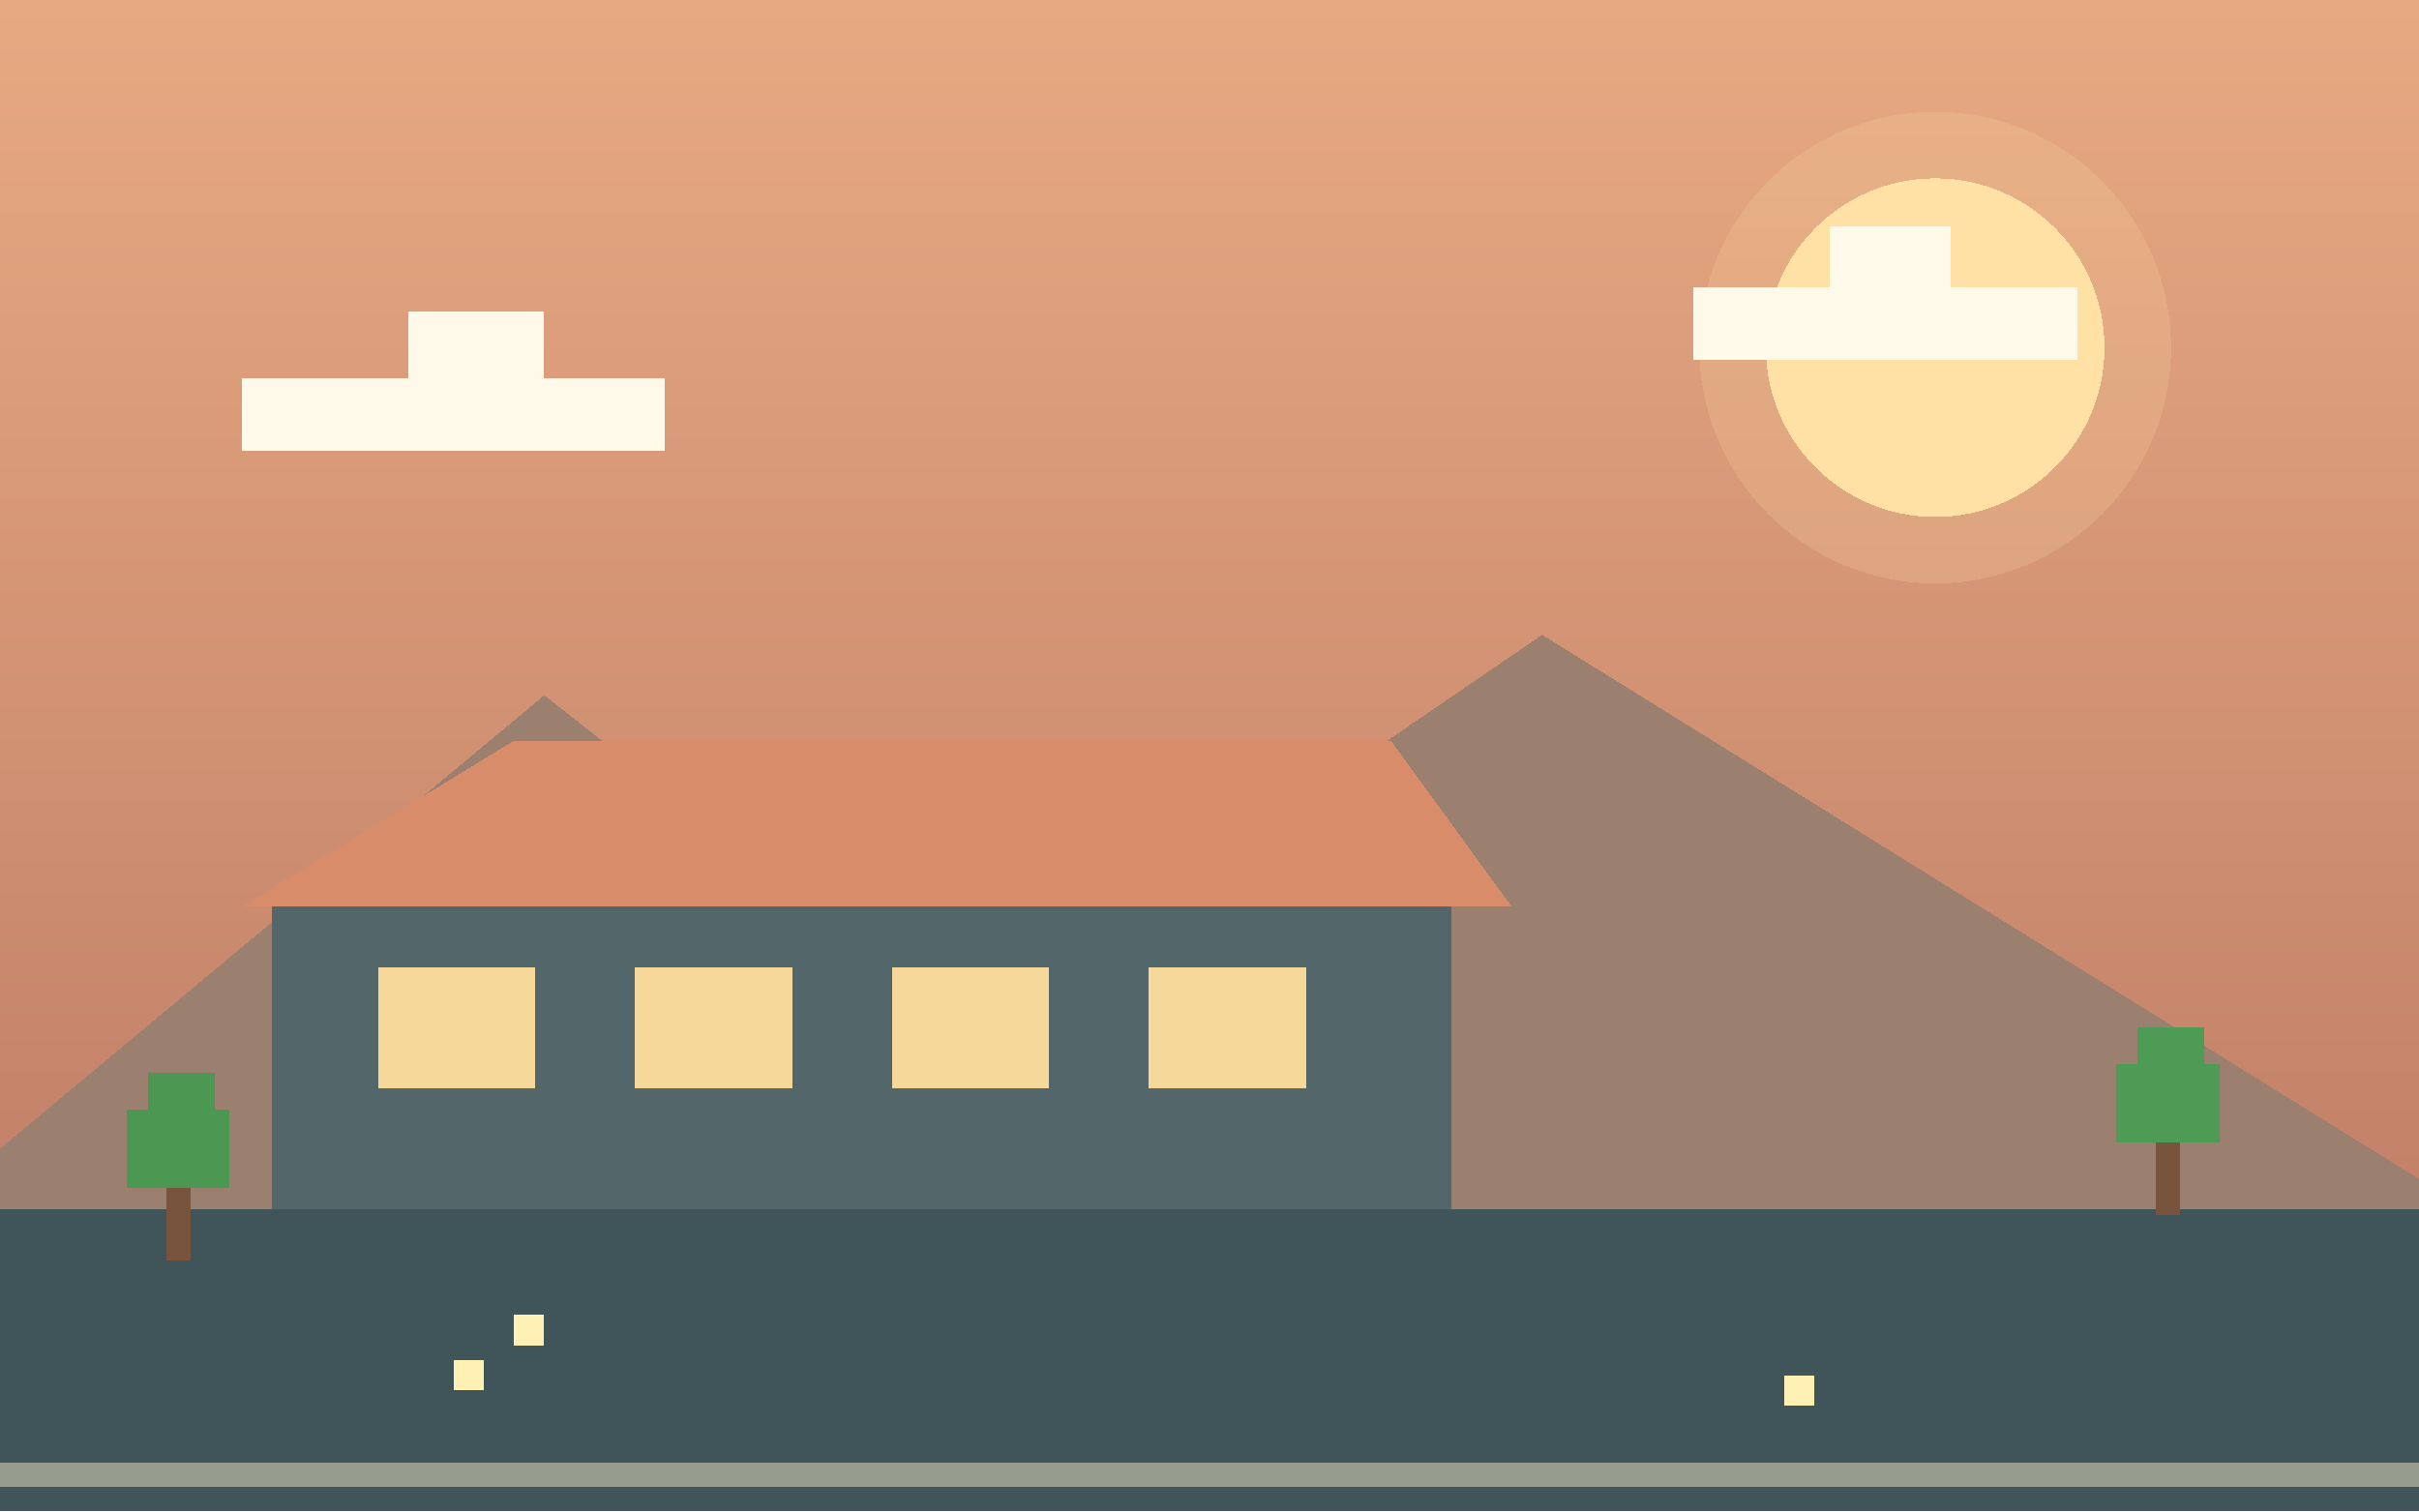
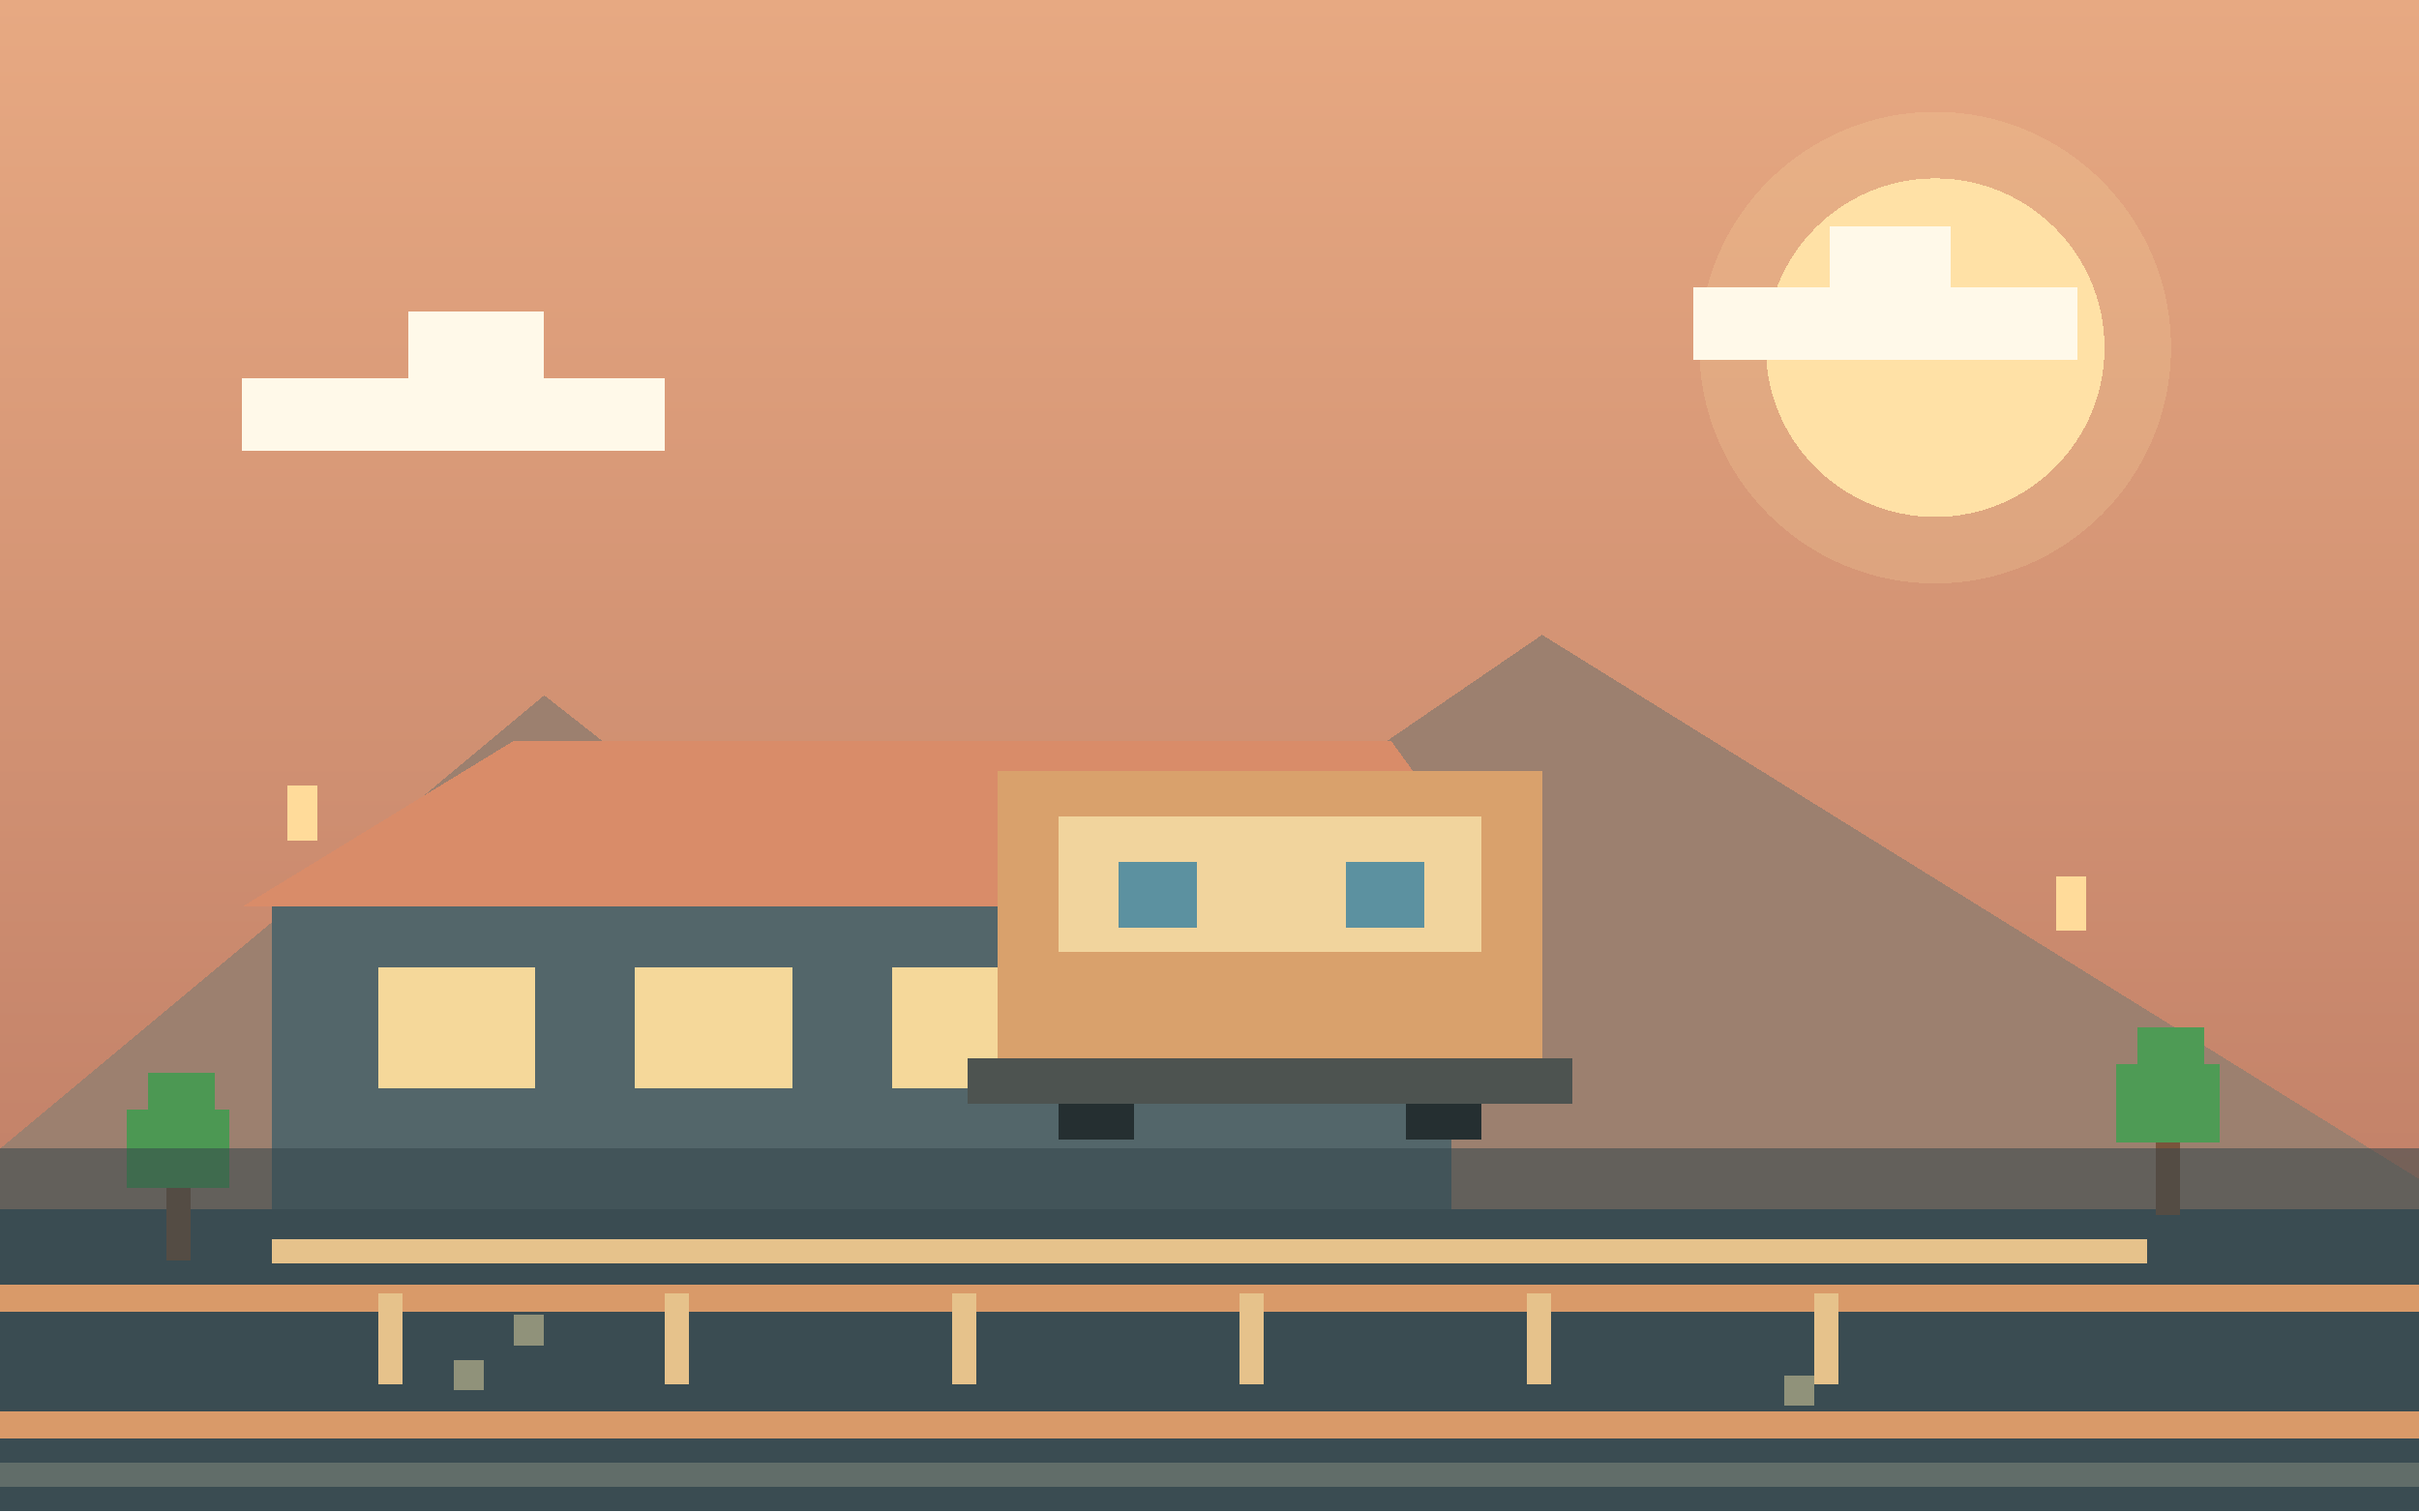
<svg xmlns="http://www.w3.org/2000/svg" viewBox="0 0 800 500" shape-rendering="crispEdges">
  <defs>
    <linearGradient id="s" x2="0" y2="1">
      <stop stop-color="#e7a982" />
      <stop offset="1" stop-color="#b97762" />
    </linearGradient>
  </defs>
  <rect width="800" height="500" fill="url(#s)" />
  <circle cx="640" cy="115" r="56" fill="#ffe1a6" />
  <circle cx="640" cy="115" r="78" fill="#ffe1a6" opacity=".18" />
  <g fill="#fff9e9">
    <path d="M80 125h55v-22h45v22h40v24H80z" />
    <path d="M560 95h45V75h40v20h42v24H560z" />
  </g>
  <path d="M0 380 180 230 320 340 510 210 800 390V500H0Z" fill="#9c806f" />
  <path d="M0 400h800v100H0z" fill="#40555a" />
  <path d="M90 300h390v100H90z" fill="#53666a" />
  <path d="m80 300 90-55h290l40 55z" fill="#d98c69" />
  <rect x="125" y="320" width="52" height="40" fill="#f5d89a" />
  <rect x="210" y="320" width="52" height="40" fill="#f5d89a" />
  <rect x="295" y="320" width="52" height="40" fill="#f5d89a" />
  <rect x="380" y="320" width="52" height="40" fill="#f5d89a" />
  <g>
    <rect x="55" y="389" width="8" height="28" fill="#79543c" />
    <rect x="42" y="367" width="34" height="26" fill="#4c9853" />
    <rect x="49" y="355" width="22" height="22" fill="#4c9853" />
    <rect x="713" y="374" width="8" height="28" fill="#79543c" />
    <rect x="700" y="352" width="34" height="26" fill="#4e9b55" />
    <rect x="707" y="340" width="22" height="22" fill="#4e9b55" />
  </g>
  <g fill="#fff0b4">
    <rect x="150" y="450" width="10" height="10" />
    <rect x="170" y="435" width="10" height="10" />
    <rect x="590" y="455" width="10" height="10" />
  </g>
  <path d="M0 488H800" stroke="#fff3d0" stroke-width="8" opacity=".45" />
+   <g shape-rendering="crispEdges">
+     <path d="M0 380h800v120H0z" fill="#34464b" opacity=".55" />
+     <path d="M0 425h800v9H0zm0 42h800v9H0z" fill="#d99a69" />
+     <path d="M90 410h620v8H90zm35 18h8v30h-8zm95 0h8v30h-8zm95 0h8v30h-8zm95 0h8v30h-8zm95 0h8v30h-8zm95 0h8v30h-8z" fill="#e6c28b" />
+     <path d="M330 255h180v95H330z" fill="#d9a16c" />
+     <path d="M350 270h140v45H350z" fill="#f1d49d" />
+     <path d="M370 285h26v22h-26zm75 0h26v22h-26z" fill="#5c91a0" />
+     <path d="M320 350h200v15H320z" fill="#4d5350" />
+     <path d="M350 365h25v12h-25zm115 0h25v12h-25z" fill="#252f31" />
+     <g fill="#ffdb9a">
+       <rect x="95" y="260" width="10" height="18" />
+       <rect x="680" y="290" width="10" height="18" />
+     </g>
+   </g>
</svg>
